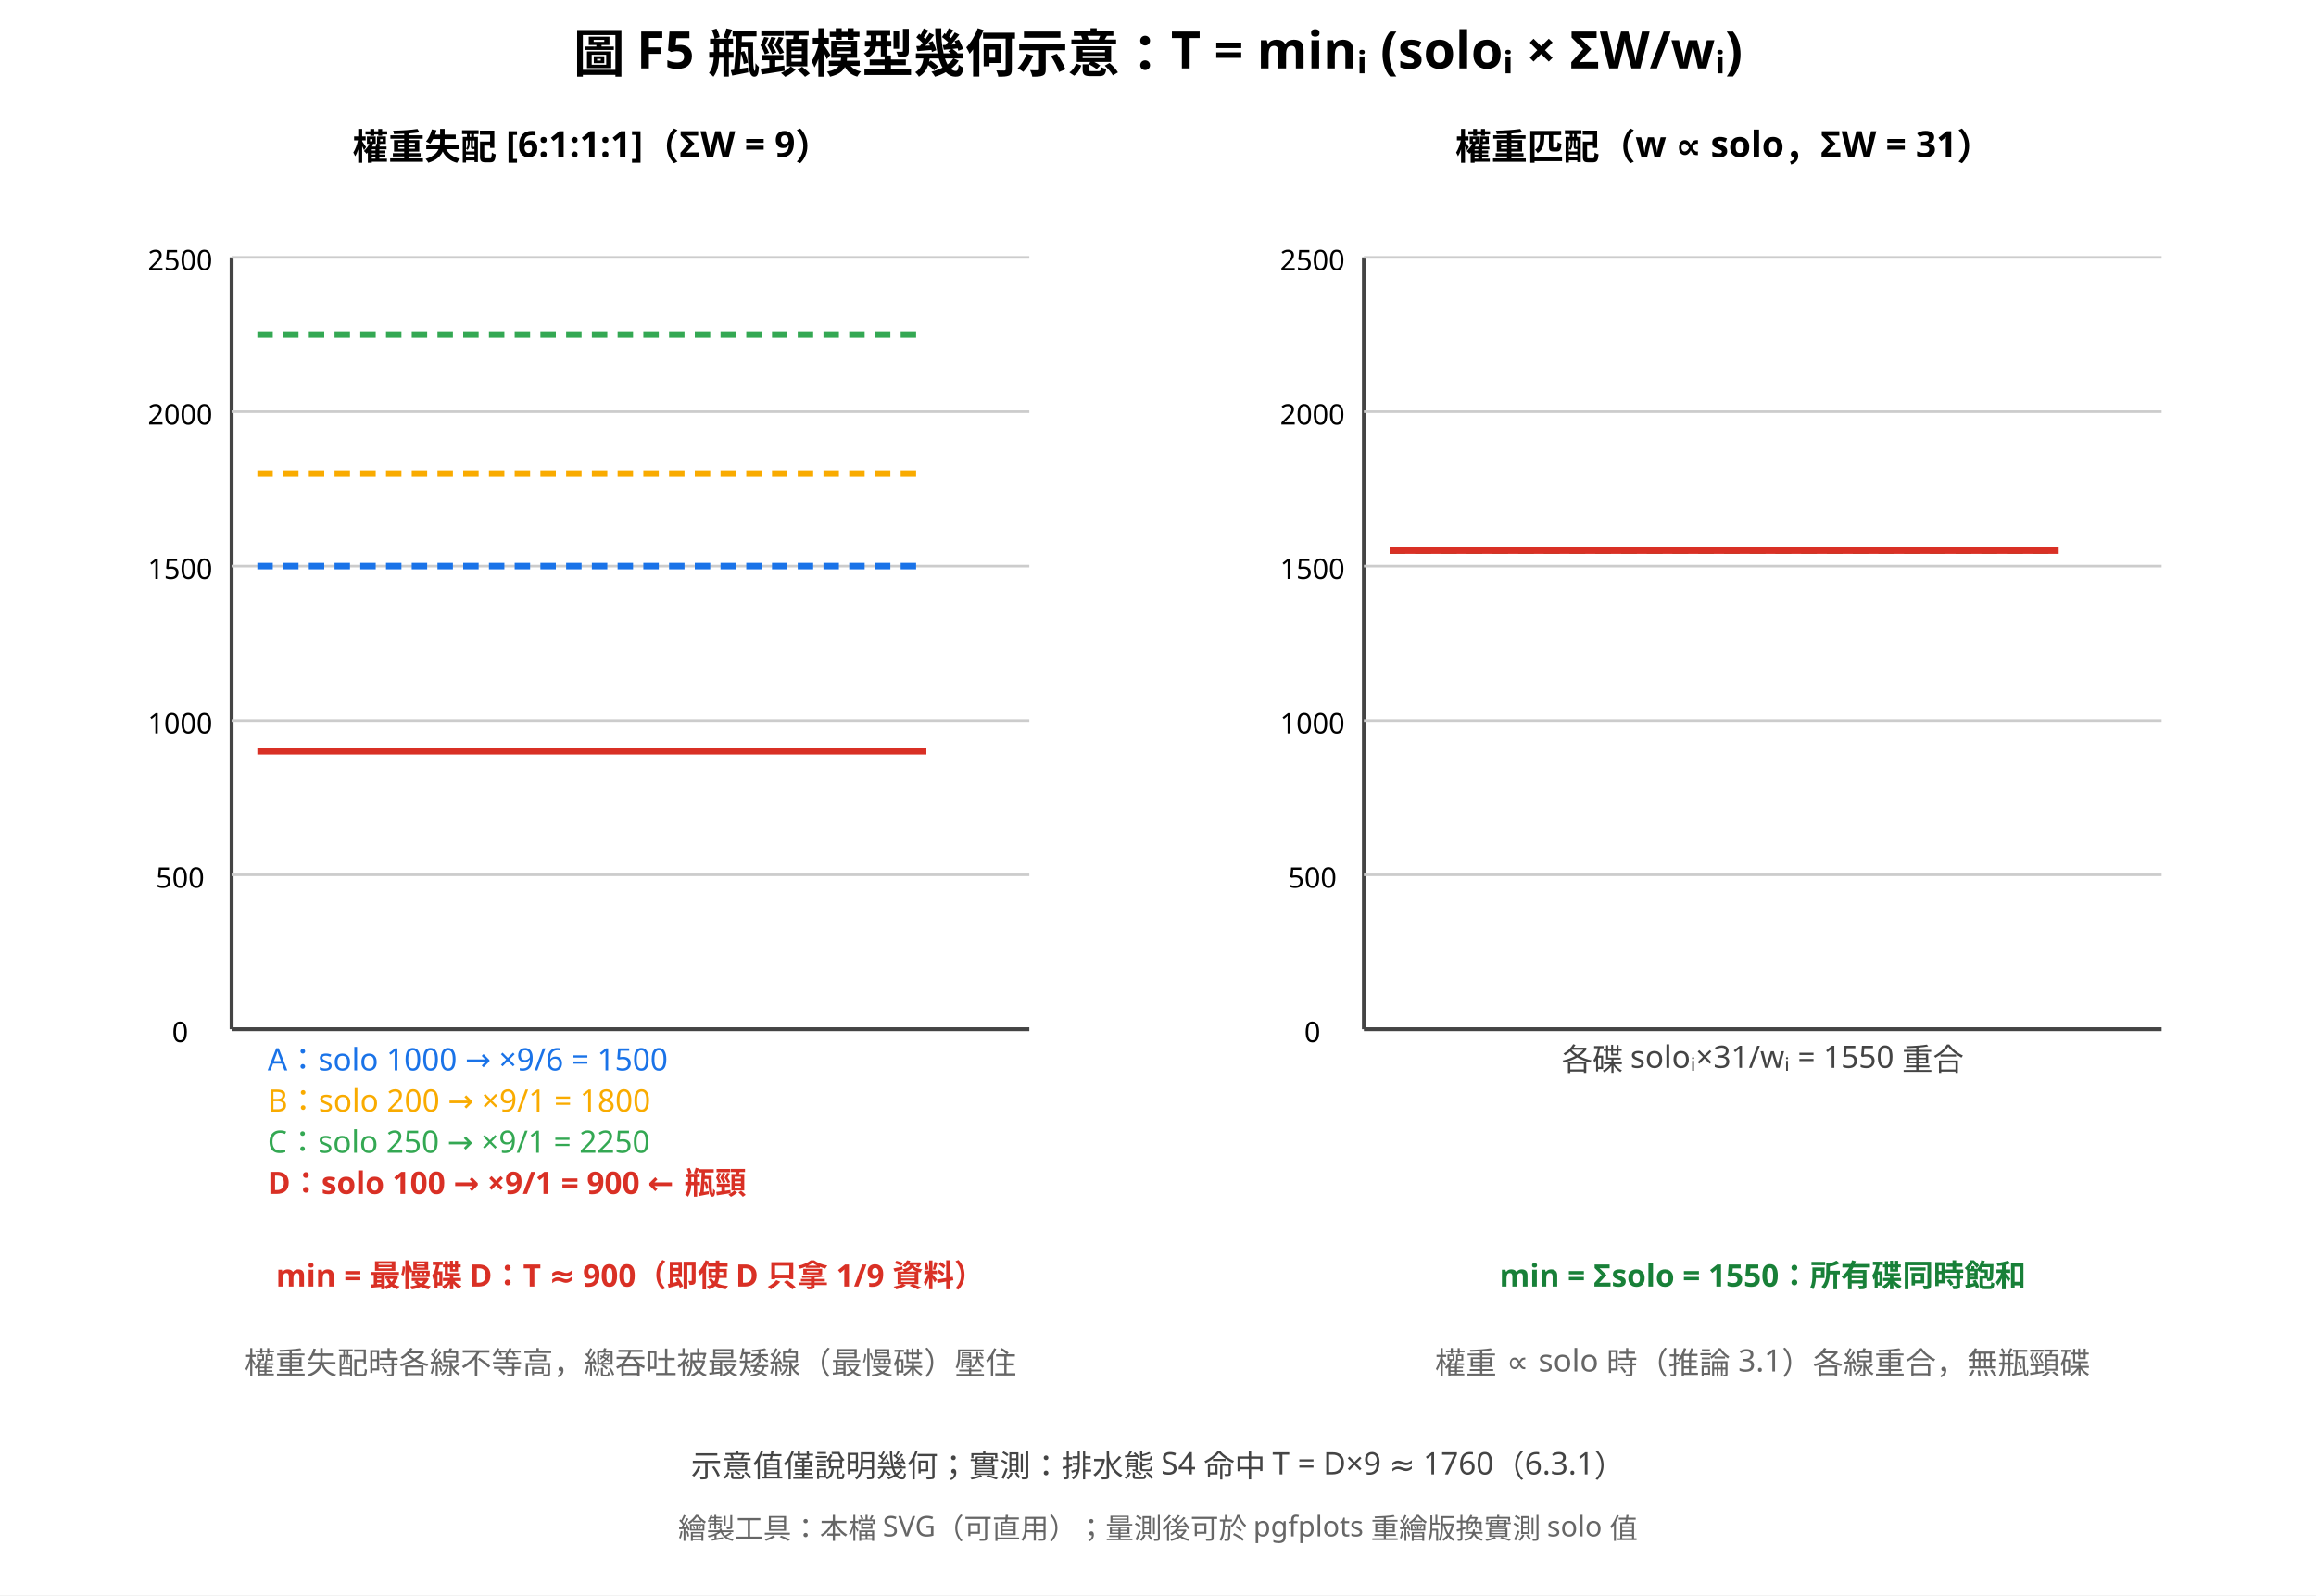
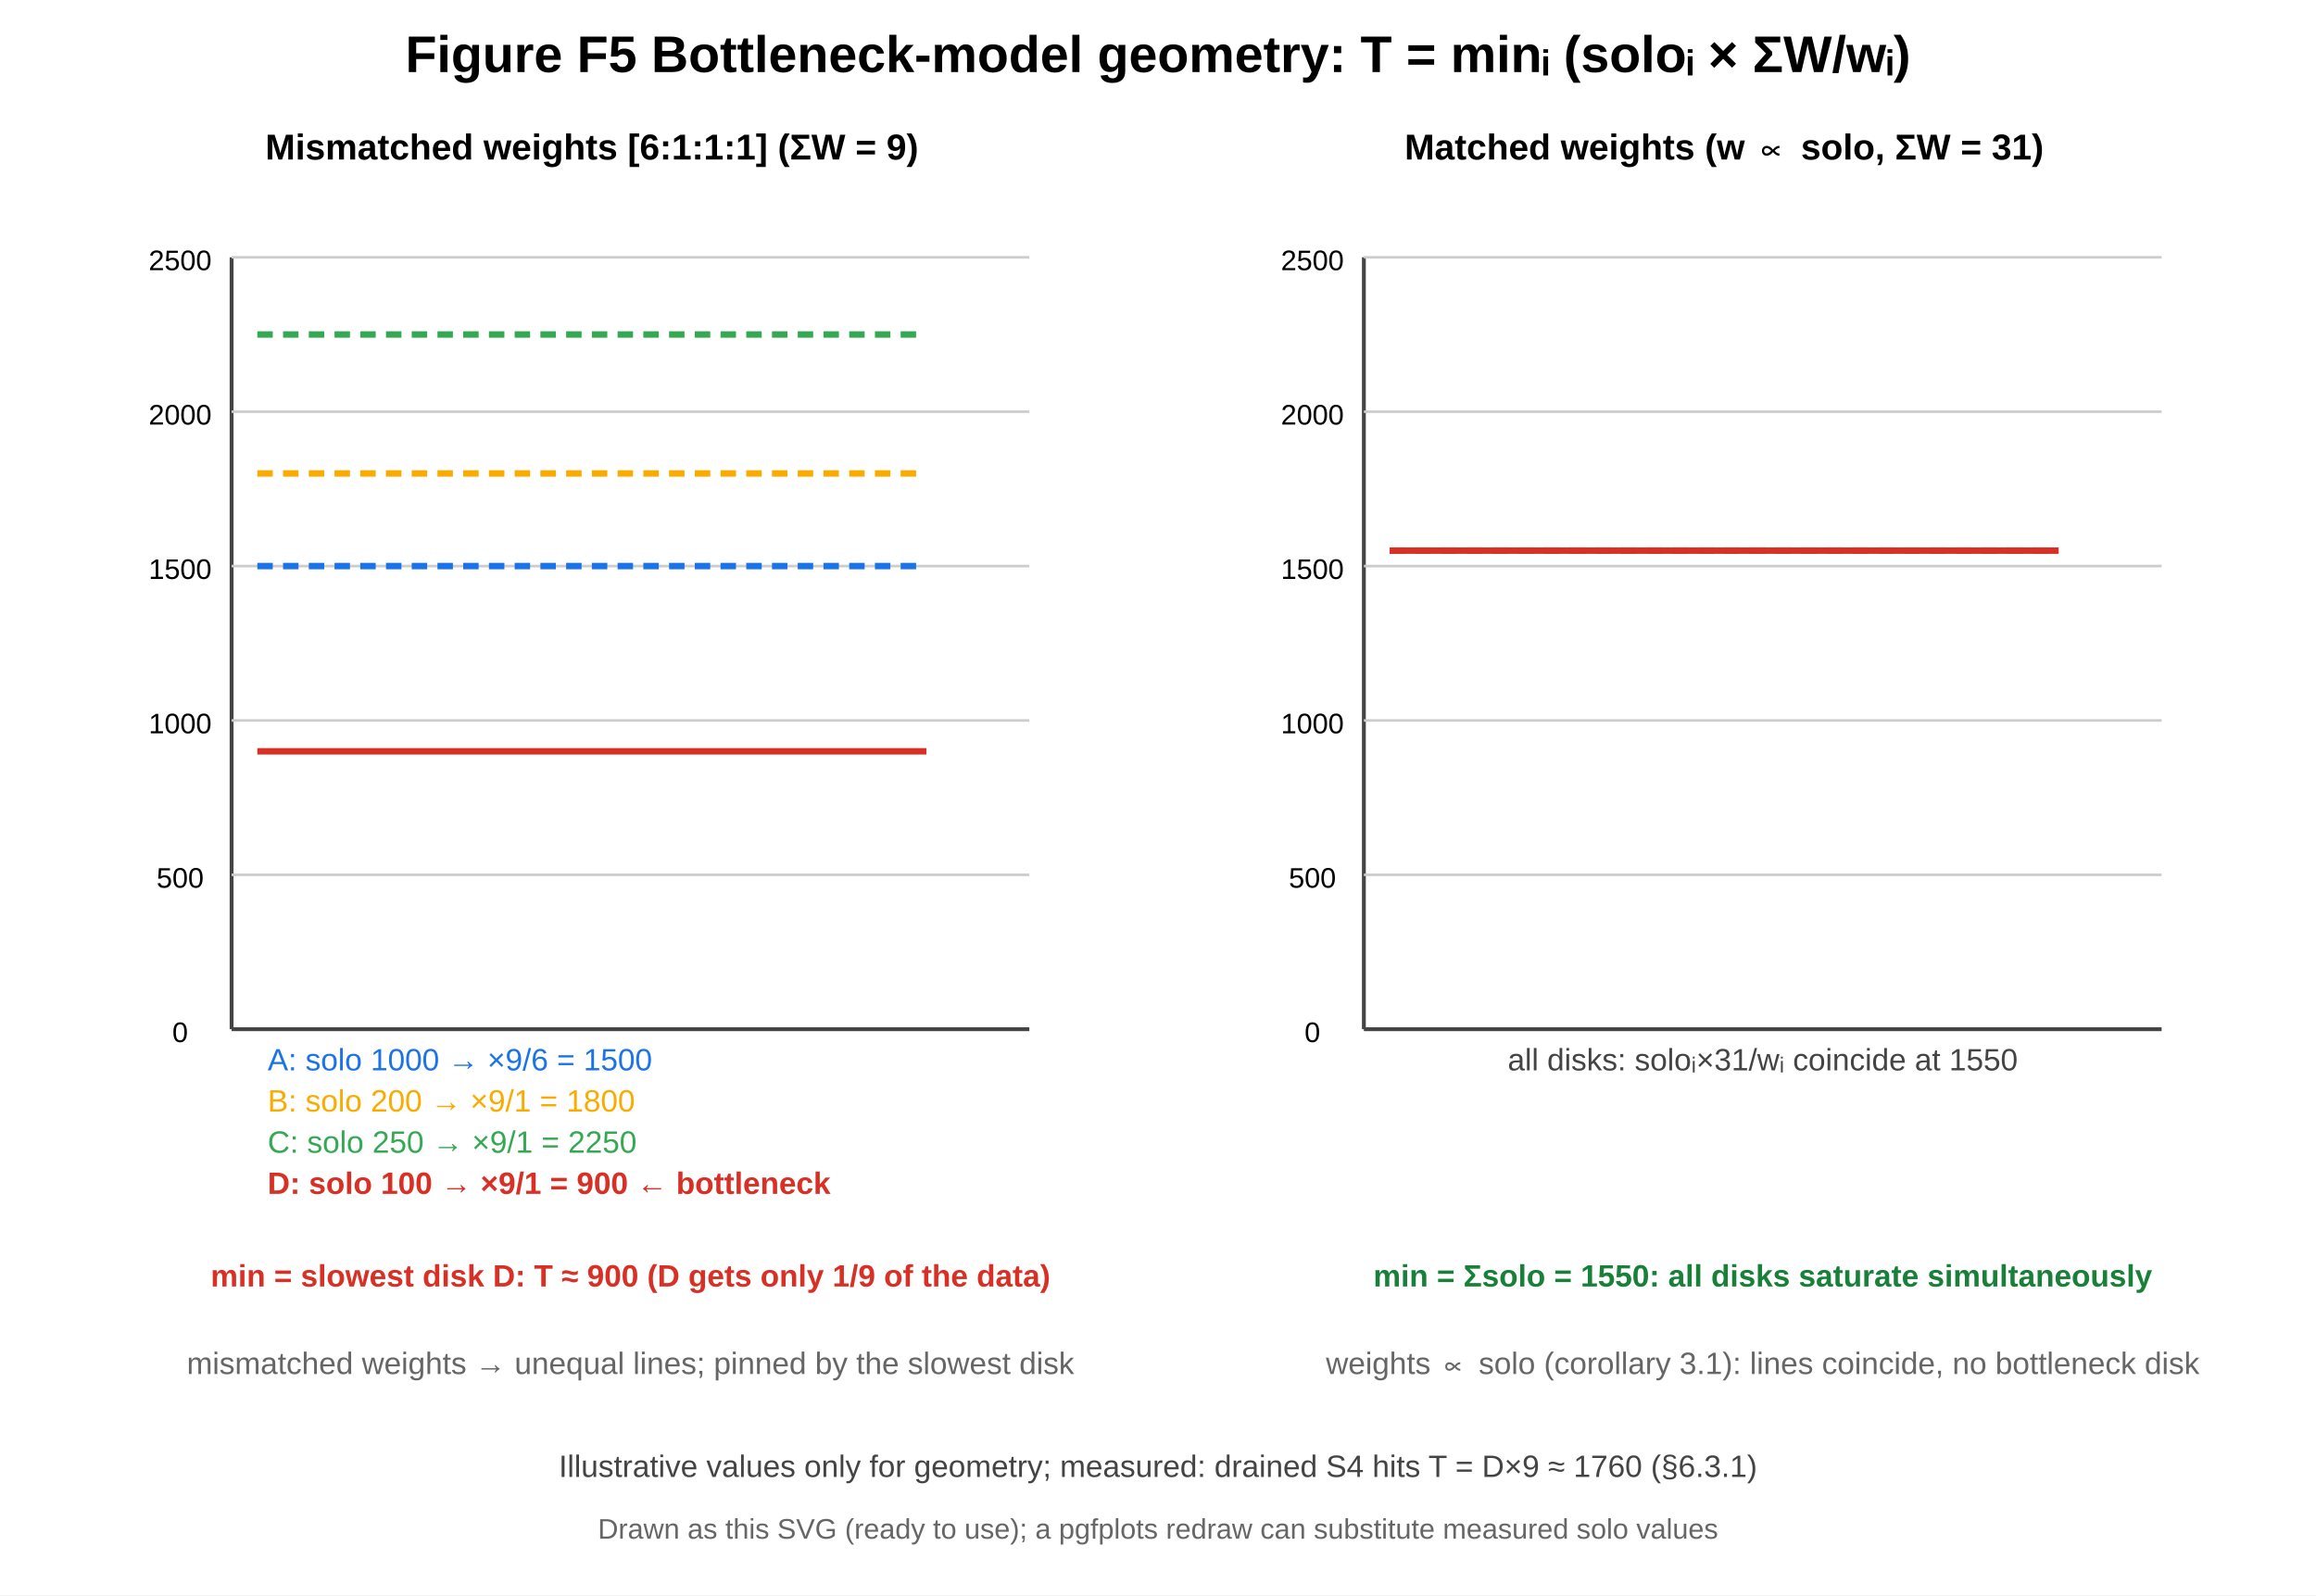
- <svg xmlns="http://www.w3.org/2000/svg" viewBox="0 0 900 620" font-family="'Microsoft JhengHei','PingFang SC','SimHei',sans-serif">
+ <svg xmlns="http://www.w3.org/2000/svg" viewBox="0 0 900 620" font-family="'Segoe UI','Helvetica Neue',Arial,sans-serif">
  <rect width="900" height="620" fill="#ffffff" />
-   <text x="450" y="28" text-anchor="middle" font-size="20" font-weight="bold">圖 F5 瓶頸模型幾何示意：T = minᵢ (soloᵢ × ΣW/wᵢ)</text>
-   <text x="230" y="62" text-anchor="middle" font-size="14" font-weight="bold">權重失配 [6:1:1:1]（ΣW = 9）</text>
-   <text x="670" y="62" text-anchor="middle" font-size="14" font-weight="bold">權重匹配（w ∝ solo，ΣW = 31）</text>
+   <text x="450" y="28" text-anchor="middle" font-size="20" font-weight="bold">Figure F5 Bottleneck-model geometry: T = minᵢ (soloᵢ × ΣW/wᵢ)</text>
+   <text x="230" y="62" text-anchor="middle" font-size="14" font-weight="bold">Mismatched weights [6:1:1:1] (ΣW = 9)</text>
+   <text x="670" y="62" text-anchor="middle" font-size="14" font-weight="bold">Matched weights (w ∝ solo, ΣW = 31)</text>
  <g font-size="11">
    <text x="70" y="105" text-anchor="middle">2500</text>
    <text x="70" y="165" text-anchor="middle">2000</text>
    <text x="70" y="225" text-anchor="middle">1500</text>
    <text x="70" y="285" text-anchor="middle">1000</text>
    <text x="70" y="345" text-anchor="middle">500</text>
    <text x="70" y="405" text-anchor="middle">0</text>
    <text x="510" y="105" text-anchor="middle">2500</text>
    <text x="510" y="165" text-anchor="middle">2000</text>
    <text x="510" y="225" text-anchor="middle">1500</text>
    <text x="510" y="285" text-anchor="middle">1000</text>
    <text x="510" y="345" text-anchor="middle">500</text>
    <text x="510" y="405" text-anchor="middle">0</text>
  </g>
  <line x1="90" y1="100" x2="90" y2="400" stroke="#444444" stroke-width="1.5" />
  <line x1="90" y1="400" x2="400" y2="400" stroke="#444444" stroke-width="1.5" />
  <line x1="530" y1="100" x2="530" y2="400" stroke="#444444" stroke-width="1.5" />
  <line x1="530" y1="400" x2="840" y2="400" stroke="#444444" stroke-width="1.5" />
  <g stroke="#cccccc" stroke-width="1">
    <line x1="90" y1="100" x2="400" y2="100" />
    <line x1="90" y1="160" x2="400" y2="160" />
    <line x1="90" y1="220" x2="400" y2="220" />
    <line x1="90" y1="280" x2="400" y2="280" />
    <line x1="90" y1="340" x2="400" y2="340" />
    <line x1="530" y1="100" x2="840" y2="100" />
    <line x1="530" y1="160" x2="840" y2="160" />
    <line x1="530" y1="220" x2="840" y2="220" />
    <line x1="530" y1="280" x2="840" y2="280" />
    <line x1="530" y1="340" x2="840" y2="340" />
  </g>
  <g stroke-width="2.5">
    <line x1="100" y1="220" x2="360" y2="220" stroke="#1a73e8" stroke-dasharray="6,4" />
    <line x1="100" y1="184" x2="360" y2="184" stroke="#f9ab00" stroke-dasharray="6,4" />
    <line x1="100" y1="130" x2="360" y2="130" stroke="#34a853" stroke-dasharray="6,4" />
    <line x1="100" y1="292" x2="360" y2="292" stroke="#d93025" />
    <line x1="540" y1="214" x2="800" y2="214" stroke="#1a73e8" stroke-dasharray="6,4" />
    <line x1="540" y1="214" x2="800" y2="214" stroke="#f9ab00" stroke-dasharray="6,4" />
    <line x1="540" y1="214" x2="800" y2="214" stroke="#34a853" stroke-dasharray="6,4" />
    <line x1="540" y1="214" x2="800" y2="214" stroke="#d93025" />
  </g>
  <g font-size="12">
-     <text x="104" y="416" fill="#1a73e8">A：solo 1000 → ×9/6 = 1500</text>
-     <text x="104" y="432" fill="#f9ab00">B：solo 200 → ×9/1 = 1800</text>
-     <text x="104" y="448" fill="#34a853">C：solo 250 → ×9/1 = 2250</text>
-     <text x="104" y="464" fill="#d93025" font-weight="bold">D：solo 100 → ×9/1 = 900 ← 瓶頸</text>
-     <text x="685" y="416" text-anchor="middle" fill="#444444">各碟 soloᵢ×31/wᵢ = 1550 重合</text>
+     <text x="104" y="416" fill="#1a73e8">A: solo 1000 → ×9/6 = 1500</text>
+     <text x="104" y="432" fill="#f9ab00">B: solo 200 → ×9/1 = 1800</text>
+     <text x="104" y="448" fill="#34a853">C: solo 250 → ×9/1 = 2250</text>
+     <text x="104" y="464" fill="#d93025" font-weight="bold">D: solo 100 → ×9/1 = 900 ← bottleneck</text>
+     <text x="685" y="416" text-anchor="middle" fill="#444444">all disks: soloᵢ×31/wᵢ coincide at 1550</text>
  </g>
-   <text x="245" y="500" text-anchor="middle" font-size="12" fill="#d93025" font-weight="bold">min = 最慢碟 D：T ≈ 900（即使 D 只拿 1/9 資料）</text>
-   <text x="685" y="500" text-anchor="middle" font-size="12" fill="#188038" font-weight="bold">min = Σsolo = 1550：所有碟同時飽和</text>
-   <text x="245" y="534" text-anchor="middle" font-size="12" fill="#666666">權重失配時各線不等高，總吞吐被最矮線（最慢碟）壓住</text>
-   <text x="685" y="534" text-anchor="middle" font-size="12" fill="#666666">權重 ∝ solo 時（推論 3.1）各線重合，無瓶頸碟</text>
-   <text x="450" y="574" text-anchor="middle" font-size="12" fill="#444444">示意值僅說明幾何；實測：排水態 S4 命中 T = D×9 ≈ 1760（6.3.1）</text>
-   <text x="450" y="598" text-anchor="middle" font-size="11" fill="#666666">繪製工具：本檔 SVG（可直用）；量測後可於 pgfplots 重繪版換實測 solo 值</text>
+   <text x="245" y="500" text-anchor="middle" font-size="12" fill="#d93025" font-weight="bold">min = slowest disk D: T ≈ 900 (D gets only 1/9 of the data)</text>
+   <text x="685" y="500" text-anchor="middle" font-size="12" fill="#188038" font-weight="bold">min = Σsolo = 1550: all disks saturate simultaneously</text>
+   <text x="245" y="534" text-anchor="middle" font-size="12" fill="#666666">mismatched weights → unequal lines; pinned by the slowest disk</text>
+   <text x="685" y="534" text-anchor="middle" font-size="12" fill="#666666">weights ∝ solo (corollary 3.1): lines coincide, no bottleneck disk</text>
+   <text x="450" y="574" text-anchor="middle" font-size="12" fill="#444444">Illustrative values only for geometry; measured: drained S4 hits T = D×9 ≈ 1760 (§6.3.1)</text>
+   <text x="450" y="598" text-anchor="middle" font-size="11" fill="#666666">Drawn as this SVG (ready to use); a pgfplots redraw can substitute measured solo values</text>
</svg>
